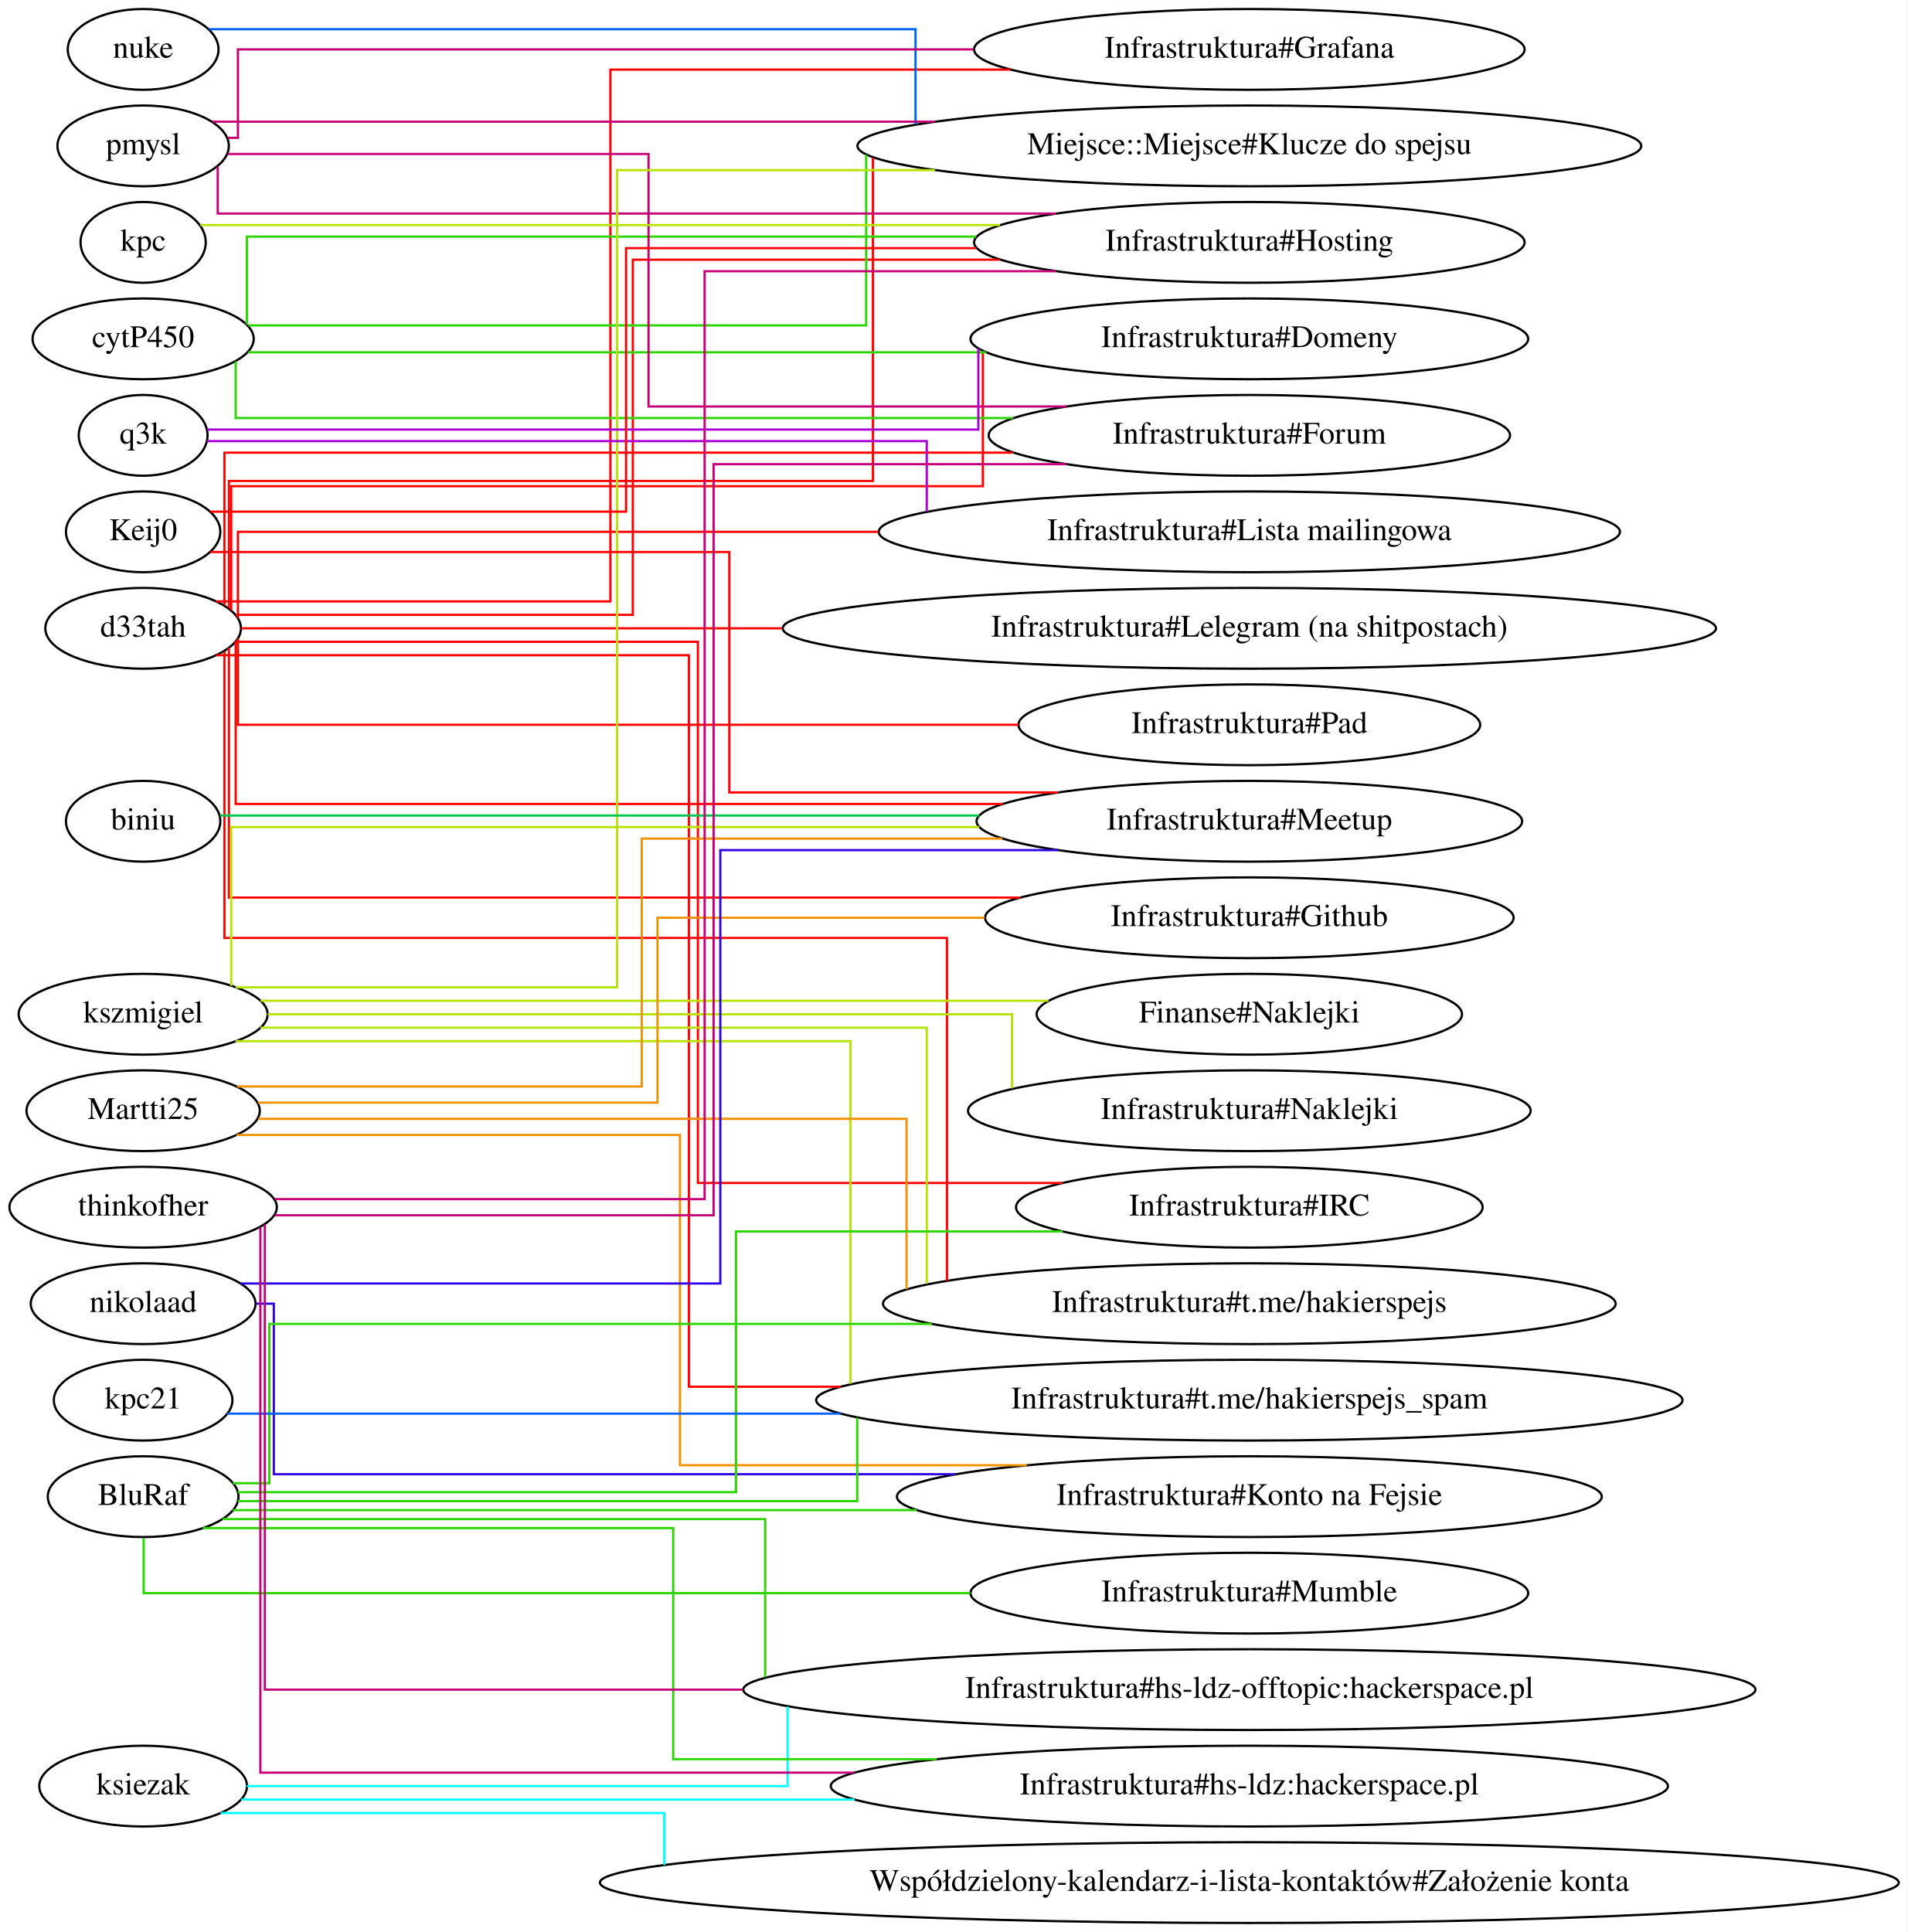
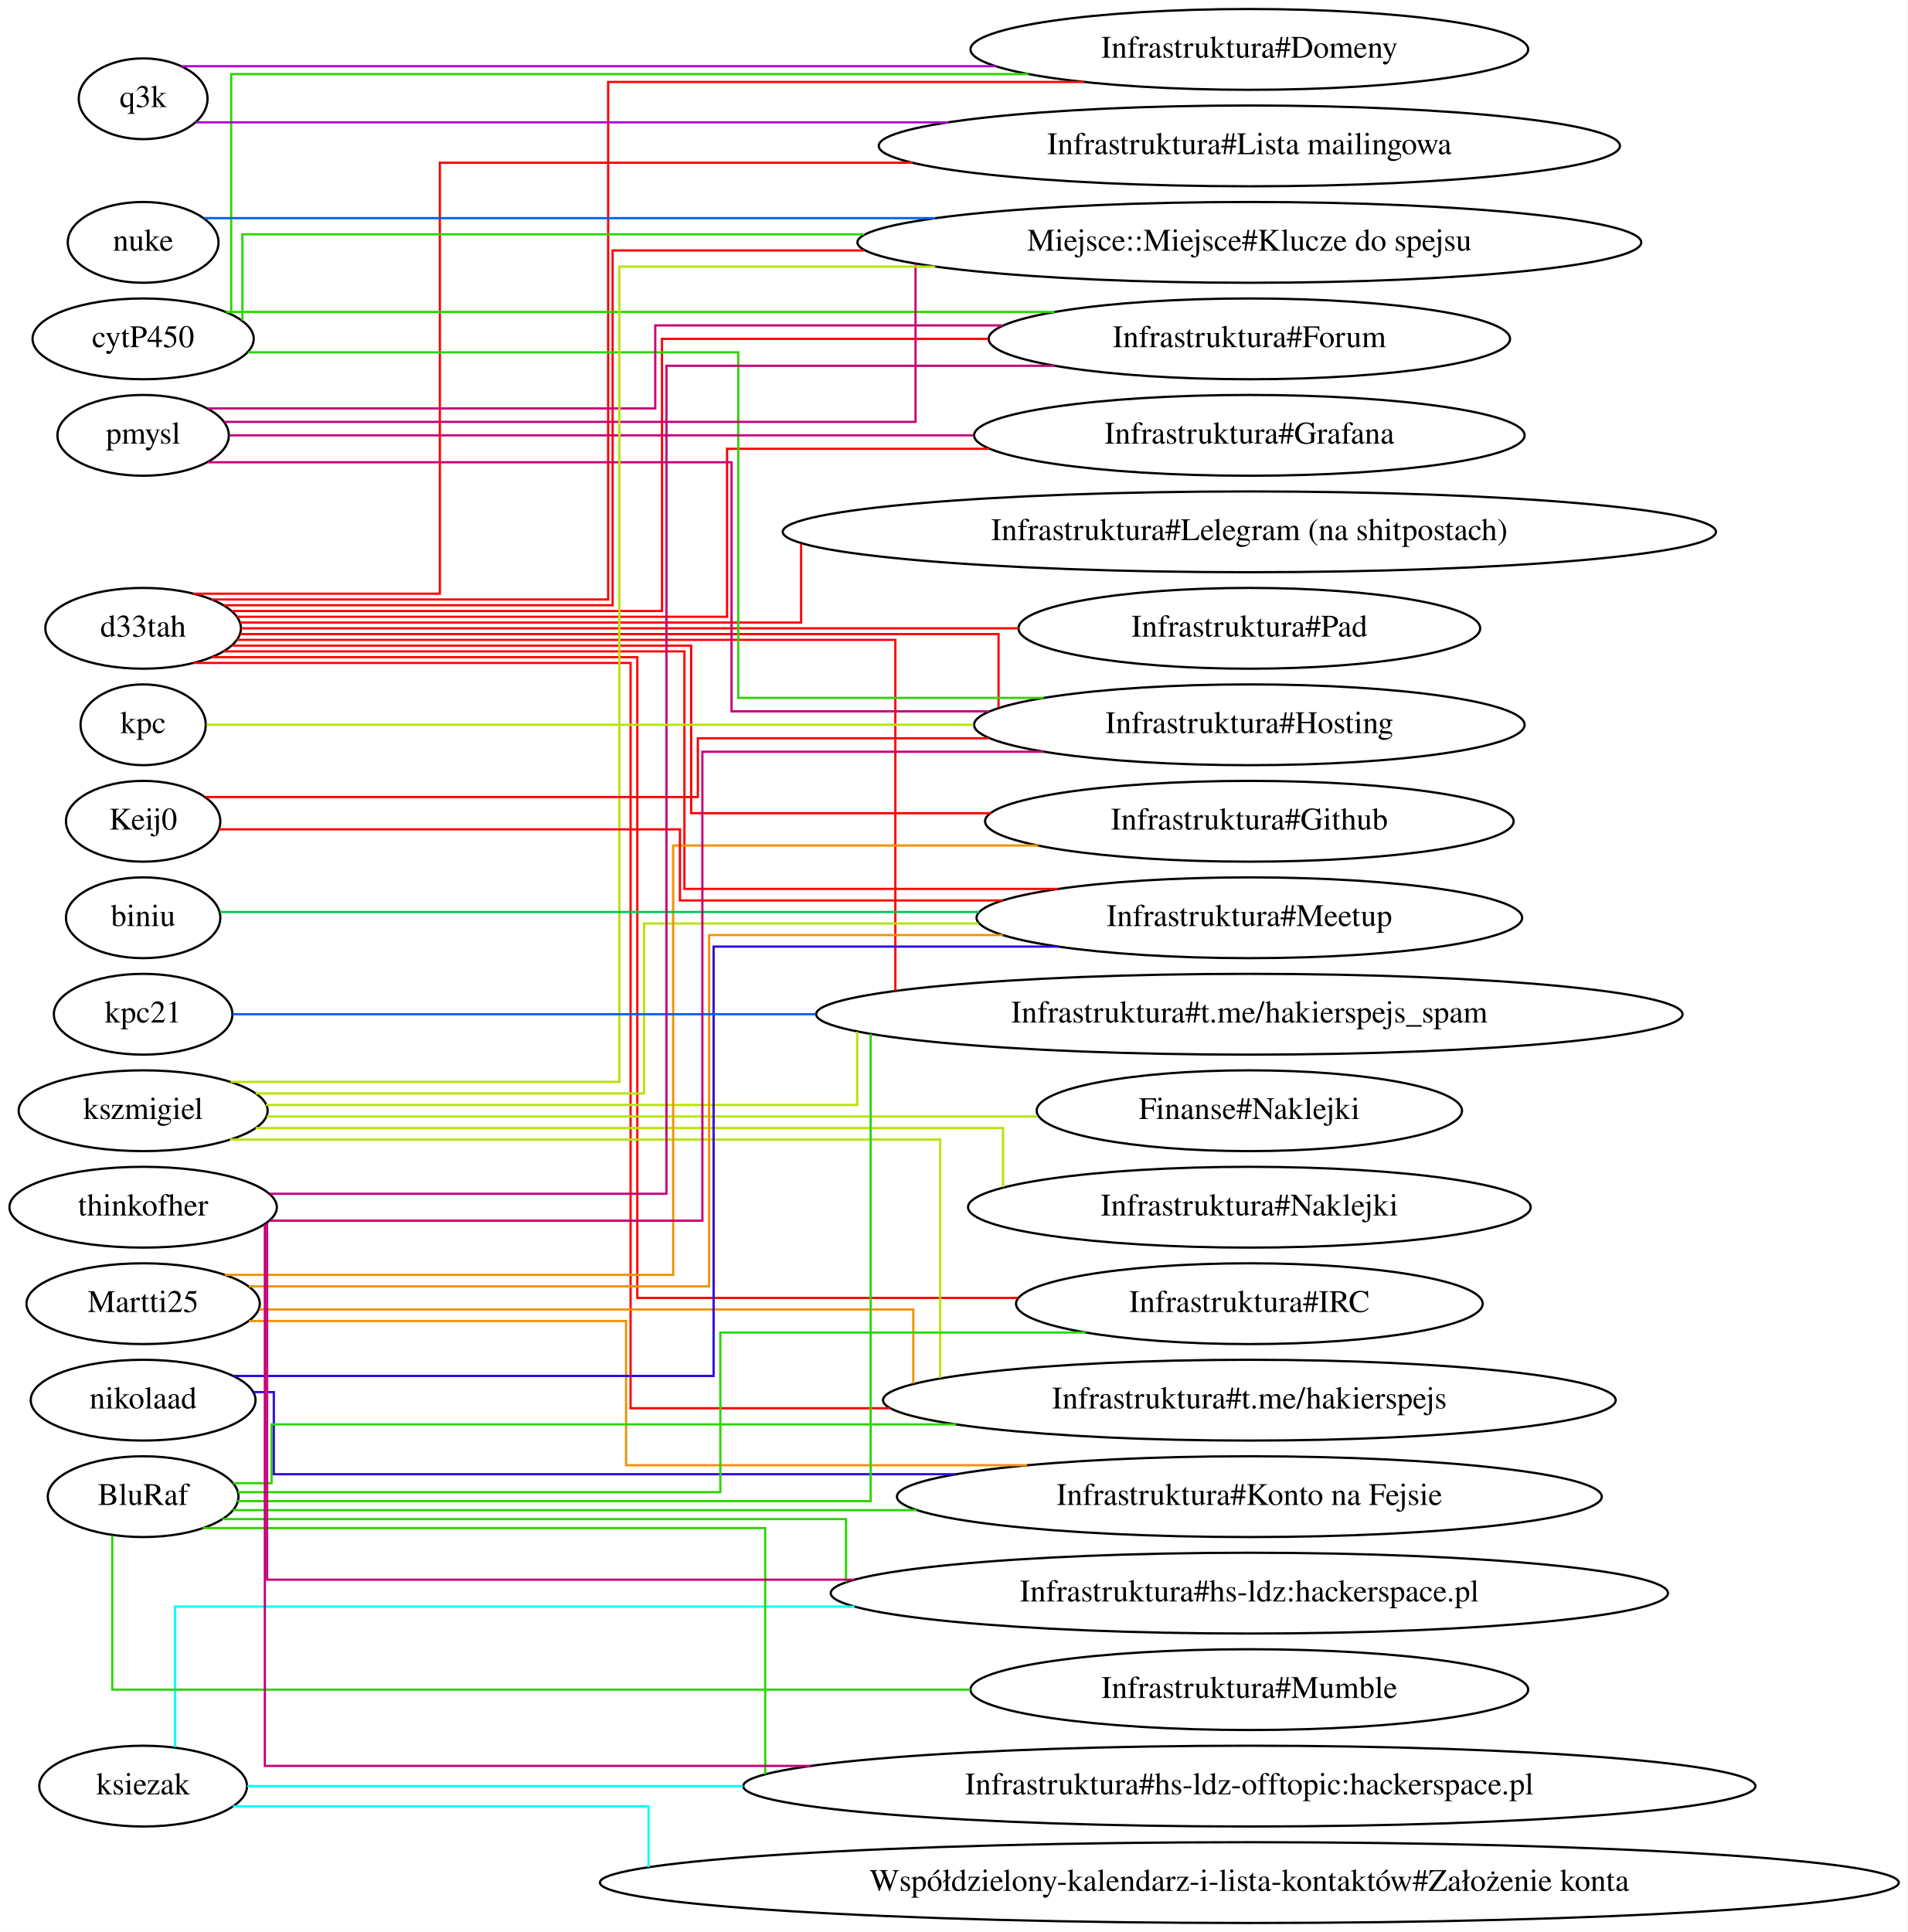
<svg xmlns="http://www.w3.org/2000/svg" width="850pt" height="861pt" viewBox="0.00 0.00 850.04 861.00">
  <g id="graph0" class="graph" transform="scale(1 1) rotate(0) translate(4 857)">
    <polygon fill="#ffffff" stroke="transparent" points="-4,4 -4,-857 846.038,-857 846.038,4 -4,4" />
    <g id="node1" class="node">
      <ellipse fill="none" stroke="#000000" cx="59.795" cy="-577" rx="43.592" ry="18" />
      <text text-anchor="middle" x="59.795" y="-573.3" font-family="Times,serif" font-size="14.00" fill="#000000">d33tah</text>
    </g>
    <g id="node2" class="node">
-       <ellipse fill="none" stroke="#000000" cx="552.814" cy="-749" rx="122.678" ry="18" />
-       <text text-anchor="middle" x="552.814" y="-745.3" font-family="Times,serif" font-size="14.00" fill="#000000">Infrastruktura#Hosting</text>
+       <ellipse fill="none" stroke="#000000" cx="552.814" cy="-706" rx="116.18" ry="18" />
+       <text text-anchor="middle" x="552.814" y="-702.3" font-family="Times,serif" font-size="14.00" fill="#000000">Infrastruktura#Forum</text>
    </g>
    <g id="edge1" class="edge">
-       <path fill="none" stroke="#ff0000" d="M101.101,-583C164.372,-583 278.038,-583 278.038,-583 278.038,-583 278.038,-741.286 278.038,-741.286 278.038,-741.286 365.281,-741.286 441.448,-741.286" />
+       <path fill="none" stroke="#ff0000" d="M99.284,-584.714C165.33,-584.714 291.038,-584.714 291.038,-584.714 291.038,-584.714 291.038,-706 291.038,-706 291.038,-706 366.557,-706 436.471,-706" />
    </g>
    <g id="node3" class="node">
-       <ellipse fill="none" stroke="#000000" cx="552.814" cy="-835" rx="122.678" ry="18" />
-       <text text-anchor="middle" x="552.814" y="-831.3" font-family="Times,serif" font-size="14.00" fill="#000000">Infrastruktura#Grafana</text>
+       <ellipse fill="none" stroke="#000000" cx="552.814" cy="-577" rx="102.882" ry="18" />
+       <text text-anchor="middle" x="552.814" y="-573.3" font-family="Times,serif" font-size="14.00" fill="#000000">Infrastruktura#Pad</text>
    </g>
    <g id="edge2" class="edge">
-       <path fill="none" stroke="#ff0000" d="M92.333,-589C150.901,-589 268.038,-589 268.038,-589 268.038,-589 268.038,-826 268.038,-826 268.038,-826 365.482,-826 446.369,-826" />
+       <path fill="none" stroke="#ff0000" d="M103.547,-577C180.727,-577 342.988,-577 449.909,-577" />
    </g>
    <g id="node4" class="node">
-       <ellipse fill="none" stroke="#000000" cx="552.814" cy="-534" rx="102.882" ry="18" />
-       <text text-anchor="middle" x="552.814" y="-530.3" font-family="Times,serif" font-size="14.00" fill="#000000">Infrastruktura#Pad</text>
+       <ellipse fill="none" stroke="#000000" cx="552.814" cy="-792" rx="165.171" ry="18" />
+       <text text-anchor="middle" x="552.814" y="-788.3" font-family="Times,serif" font-size="14.00" fill="#000000">Infrastruktura#Lista mailingowa</text>
    </g>
    <g id="edge3" class="edge">
-       <path fill="none" stroke="#ff0000" d="M102.038,-572.398C102.038,-561.305 102.038,-534 102.038,-534 102.038,-534 316.92,-534 449.962,-534" />
+       <path fill="none" stroke="#ff0000" d="M82.228,-592.429C119.958,-592.429 192.038,-592.429 192.038,-592.429 192.038,-592.429 192.038,-784.5 192.038,-784.5 192.038,-784.5 303.628,-784.5 402.686,-784.5" />
    </g>
    <g id="node5" class="node">
-       <ellipse fill="none" stroke="#000000" cx="552.814" cy="-577" rx="207.963" ry="18" />
-       <text text-anchor="middle" x="552.814" y="-573.3" font-family="Times,serif" font-size="14.00" fill="#000000">Infrastruktura#Lelegram (na shitpostach)</text>
+       <ellipse fill="none" stroke="#000000" cx="552.814" cy="-276" rx="103.981" ry="18" />
+       <text text-anchor="middle" x="552.814" y="-272.3" font-family="Times,serif" font-size="14.00" fill="#000000">Infrastruktura#IRC</text>
    </g>
    <g id="edge4" class="edge">
-       <path fill="none" stroke="#ff0000" d="M103.547,-577C157.985,-577 254.753,-577 344.572,-577" />
+       <path fill="none" stroke="#ff0000" d="M90.419,-564.143C150.935,-564.143 280.038,-564.143 280.038,-564.143 280.038,-564.143 280.038,-278.571 280.038,-278.571 280.038,-278.571 372.444,-278.571 449.689,-278.571" />
    </g>
    <g id="node6" class="node">
-       <ellipse fill="none" stroke="#000000" cx="552.814" cy="-319" rx="103.981" ry="18" />
-       <text text-anchor="middle" x="552.814" y="-315.3" font-family="Times,serif" font-size="14.00" fill="#000000">Infrastruktura#IRC</text>
+       <ellipse fill="none" stroke="#000000" cx="552.814" cy="-491" rx="117.779" ry="18" />
+       <text text-anchor="middle" x="552.814" y="-487.3" font-family="Times,serif" font-size="14.00" fill="#000000">Infrastruktura#Github</text>
    </g>
    <g id="edge5" class="edge">
-       <path fill="none" stroke="#ff0000" d="M100.9,-571C171.204,-571 307.038,-571 307.038,-571 307.038,-571 307.038,-329.8 307.038,-329.8 307.038,-329.8 398.304,-329.8 469.605,-329.8" />
+       <path fill="none" stroke="#ff0000" d="M99.308,-569.286C168.434,-569.286 304.038,-569.286 304.038,-569.286 304.038,-569.286 304.038,-494.6 304.038,-494.6 304.038,-494.6 372.454,-494.6 437.529,-494.6" />
    </g>
    <g id="node7" class="node">
-       <ellipse fill="none" stroke="#000000" cx="552.814" cy="-233" rx="193.066" ry="18" />
-       <text text-anchor="middle" x="552.814" y="-229.3" font-family="Times,serif" font-size="14.00" fill="#000000">Infrastruktura#t.me/hakierspejs_spam</text>
+       <ellipse fill="none" stroke="#000000" cx="552.814" cy="-620" rx="207.963" ry="18" />
+       <text text-anchor="middle" x="552.814" y="-616.3" font-family="Times,serif" font-size="14.00" fill="#000000">Infrastruktura#Lelegram (na shitpostach)</text>
    </g>
    <g id="edge6" class="edge">
-       <path fill="none" stroke="#ff0000" d="M92.347,-565C158.629,-565 303.038,-565 303.038,-565 303.038,-565 303.038,-239 303.038,-239 303.038,-239 332.218,-239 370.631,-239" />
+       <path fill="none" stroke="#ff0000" d="M103.064,-579.571C184.634,-579.571 353.038,-579.571 353.038,-579.571 353.038,-579.571 353.038,-603.756 353.038,-614.715" />
    </g>
    <g id="node8" class="node">
-       <ellipse fill="none" stroke="#000000" cx="552.814" cy="-491" rx="121.578" ry="18" />
-       <text text-anchor="middle" x="552.814" y="-487.3" font-family="Times,serif" font-size="14.00" fill="#000000">Infrastruktura#Meetup</text>
+       <ellipse fill="none" stroke="#000000" cx="552.814" cy="-405" rx="193.066" ry="18" />
+       <text text-anchor="middle" x="552.814" y="-401.3" font-family="Times,serif" font-size="14.00" fill="#000000">Infrastruktura#t.me/hakierspejs_spam</text>
    </g>
    <g id="edge7" class="edge">
-       <path fill="none" stroke="#ff0000" d="M101.038,-571.116C101.038,-552.91 101.038,-498.714 101.038,-498.714 101.038,-498.714 309.148,-498.714 442.875,-498.714" />
+       <path fill="none" stroke="#ff0000" d="M101.576,-571.857C191.444,-571.857 395.038,-571.857 395.038,-571.857 395.038,-571.857 395.038,-451.967 395.038,-415.438" />
    </g>
    <g id="node9" class="node">
-       <ellipse fill="none" stroke="#000000" cx="552.814" cy="-663" rx="116.18" ry="18" />
-       <text text-anchor="middle" x="552.814" y="-659.3" font-family="Times,serif" font-size="14.00" fill="#000000">Infrastruktura#Forum</text>
+       <ellipse fill="none" stroke="#000000" cx="552.814" cy="-663" rx="122.678" ry="18" />
+       <text text-anchor="middle" x="552.814" y="-659.3" font-family="Times,serif" font-size="14.00" fill="#000000">Infrastruktura#Grafana</text>
    </g>
    <g id="edge8" class="edge">
-       <path fill="none" stroke="#ff0000" d="M96.038,-587.235C96.038,-608.455 96.038,-655.286 96.038,-655.286 96.038,-655.286 312.55,-655.286 447.447,-655.286" />
+       <path fill="none" stroke="#ff0000" d="M101.607,-582.143C175.172,-582.143 320.038,-582.143 320.038,-582.143 320.038,-582.143 320.038,-657 320.038,-657 320.038,-657 378.459,-657 436.767,-657" />
    </g>
    <g id="node10" class="node">
-       <ellipse fill="none" stroke="#000000" cx="552.814" cy="-792" rx="174.669" ry="18" />
-       <text text-anchor="middle" x="552.814" y="-788.3" font-family="Times,serif" font-size="14.00" fill="#000000">Miejsce::Miejsce#Klucze do spejsu</text>
+       <ellipse fill="none" stroke="#000000" cx="552.814" cy="-448" rx="121.578" ry="18" />
+       <text text-anchor="middle" x="552.814" y="-444.3" font-family="Times,serif" font-size="14.00" fill="#000000">Infrastruktura#Meetup</text>
    </g>
    <g id="edge9" class="edge">
-       <path fill="none" stroke="#ff0000" d="M98.038,-585.856C98.038,-603.78 98.038,-642.667 98.038,-642.667 98.038,-642.667 385.038,-642.667 385.038,-642.667 385.038,-642.667 385.038,-760.083 385.038,-786.685" />
+       <path fill="none" stroke="#ff0000" d="M95.651,-566.714C162.854,-566.714 301.038,-566.714 301.038,-566.714 301.038,-566.714 301.038,-460.857 301.038,-460.857 301.038,-460.857 394.532,-460.857 467.574,-460.857" />
    </g>
    <g id="node11" class="node">
-       <ellipse fill="none" stroke="#000000" cx="552.814" cy="-276" rx="163.271" ry="18" />
-       <text text-anchor="middle" x="552.814" y="-272.3" font-family="Times,serif" font-size="14.00" fill="#000000">Infrastruktura#t.me/hakierspejs</text>
+       <ellipse fill="none" stroke="#000000" cx="552.814" cy="-749" rx="174.669" ry="18" />
+       <text text-anchor="middle" x="552.814" y="-745.3" font-family="Times,serif" font-size="14.00" fill="#000000">Miejsce::Miejsce#Klucze do spejsu</text>
    </g>
    <g id="edge10" class="edge">
-       <path fill="none" stroke="#ff0000" d="M96.038,-566.628C96.038,-534.534 96.038,-439 96.038,-439 96.038,-439 418.038,-439 418.038,-439 418.038,-439 418.038,-321.881 418.038,-286.196" />
+       <path fill="none" stroke="#ff0000" d="M95.765,-587.286C155.591,-587.286 269.038,-587.286 269.038,-587.286 269.038,-587.286 269.038,-745.4 269.038,-745.4 269.038,-745.4 321.432,-745.4 381.194,-745.4" />
    </g>
    <g id="node12" class="node">
-       <ellipse fill="none" stroke="#000000" cx="552.814" cy="-620" rx="165.171" ry="18" />
-       <text text-anchor="middle" x="552.814" y="-616.3" font-family="Times,serif" font-size="14.00" fill="#000000">Infrastruktura#Lista mailingowa</text>
+       <ellipse fill="none" stroke="#000000" cx="552.814" cy="-534" rx="122.678" ry="18" />
+       <text text-anchor="middle" x="552.814" y="-530.3" font-family="Times,serif" font-size="14.00" fill="#000000">Infrastruktura#Hosting</text>
    </g>
    <g id="edge11" class="edge">
-       <path fill="none" stroke="#ff0000" d="M102.038,-581.602C102.038,-592.695 102.038,-620 102.038,-620 102.038,-620 258.87,-620 387.521,-620" />
+       <path fill="none" stroke="#ff0000" d="M103.157,-574.429C203.081,-574.429 441.038,-574.429 441.038,-574.429 441.038,-574.429 441.038,-553.543 441.038,-541.795" />
    </g>
    <g id="node13" class="node">
-       <ellipse fill="none" stroke="#000000" cx="552.814" cy="-706" rx="124.278" ry="18" />
-       <text text-anchor="middle" x="552.814" y="-702.3" font-family="Times,serif" font-size="14.00" fill="#000000">Infrastruktura#Domeny</text>
+       <ellipse fill="none" stroke="#000000" cx="552.814" cy="-233" rx="163.271" ry="18" />
+       <text text-anchor="middle" x="552.814" y="-229.3" font-family="Times,serif" font-size="14.00" fill="#000000">Infrastruktura#t.me/hakierspejs</text>
    </g>
    <g id="edge12" class="edge">
-       <path fill="none" stroke="#ff0000" d="M99.038,-585.021C99.038,-602.063 99.038,-640.333 99.038,-640.333 99.038,-640.333 434.038,-640.333 434.038,-640.333 434.038,-640.333 434.038,-684.521 434.038,-700.401" />
+       <path fill="none" stroke="#ff0000" d="M82.225,-561.571C137.731,-561.571 277.038,-561.571 277.038,-561.571 277.038,-561.571 277.038,-229.4 277.038,-229.4 277.038,-229.4 331.965,-229.4 392.793,-229.4" />
    </g>
    <g id="node14" class="node">
-       <ellipse fill="none" stroke="#000000" cx="552.814" cy="-448" rx="117.779" ry="18" />
-       <text text-anchor="middle" x="552.814" y="-444.3" font-family="Times,serif" font-size="14.00" fill="#000000">Infrastruktura#Github</text>
+       <ellipse fill="none" stroke="#000000" cx="552.814" cy="-835" rx="124.278" ry="18" />
+       <text text-anchor="middle" x="552.814" y="-831.3" font-family="Times,serif" font-size="14.00" fill="#000000">Infrastruktura#Domeny</text>
    </g>
    <g id="edge13" class="edge">
-       <path fill="none" stroke="#ff0000" d="M98.038,-568.37C98.038,-540.855 98.038,-457 98.038,-457 98.038,-457 316.67,-457 450.753,-457" />
+       <path fill="none" stroke="#ff0000" d="M90.374,-589.857C148.022,-589.857 267.038,-589.857 267.038,-589.857 267.038,-589.857 267.038,-820.5 267.038,-820.5 267.038,-820.5 394.546,-820.5 479.219,-820.5" />
    </g>
    <g id="node15" class="node">
      <ellipse fill="none" stroke="#000000" cx="59.795" cy="-706" rx="49.291" ry="18" />
      <text text-anchor="middle" x="59.795" y="-702.3" font-family="Times,serif" font-size="14.00" fill="#000000">cytP450</text>
    </g>
    <g id="edge14" class="edge">
-       <path fill="none" stroke="#2bd500" d="M106.038,-712.337C106.038,-724.858 106.038,-751.571 106.038,-751.571 106.038,-751.571 298.735,-751.571 431.026,-751.571" />
+       <path fill="none" stroke="#2bd500" d="M96.851,-718C174.67,-718 356.895,-718 465.955,-718" />
+     </g>
+     <g id="edge17" class="edge">
+       <path fill="none" stroke="#2bd500" d="M104.038,-714.117C104.038,-727.468 104.038,-752.6 104.038,-752.6 104.038,-752.6 254.539,-752.6 381.23,-752.6" />
    </g>
    <g id="edge16" class="edge">
-       <path fill="none" stroke="#2bd500" d="M101.038,-695.983C101.038,-685.551 101.038,-670.714 101.038,-670.714 101.038,-670.714 313.966,-670.714 447.463,-670.714" />
+       <path fill="none" stroke="#2bd500" d="M106.604,-700C182.75,-700 325.038,-700 325.038,-700 325.038,-700 325.038,-546 325.038,-546 325.038,-546 397.86,-546 461.153,-546" />
    </g>
    <g id="edge15" class="edge">
-       <path fill="none" stroke="#2bd500" d="M106.652,-712C196.025,-712 382.038,-712 382.038,-712 382.038,-712 382.038,-772.161 382.038,-788.141" />
-     </g>
-     <g id="edge17" class="edge">
-       <path fill="none" stroke="#2bd500" d="M106.621,-700C181.494,-700 330.42,-700 435.576,-700" />
+       <path fill="none" stroke="#2bd500" d="M99.038,-717.314C99.038,-746.849 99.038,-824 99.038,-824 99.038,-824 320.892,-824 454.351,-824" />
    </g>
    <g id="node16" class="node">
-       <ellipse fill="none" stroke="#000000" cx="59.795" cy="-835" rx="33.595" ry="18" />
-       <text text-anchor="middle" x="59.795" y="-831.3" font-family="Times,serif" font-size="14.00" fill="#000000">nuke</text>
+       <ellipse fill="none" stroke="#000000" cx="59.795" cy="-749" rx="33.595" ry="18" />
+       <text text-anchor="middle" x="59.795" y="-745.3" font-family="Times,serif" font-size="14.00" fill="#000000">nuke</text>
    </g>
    <g id="edge18" class="edge">
-       <path fill="none" stroke="#0061f2" d="M89.145,-844C172.392,-844 404.038,-844 404.038,-844 404.038,-844 404.038,-816.55 404.038,-801.538" />
+       <path fill="none" stroke="#0061f2" d="M87.004,-759.8C147.968,-759.8 299.076,-759.8 412.776,-759.8" />
    </g>
    <g id="node17" class="node">
-       <ellipse fill="none" stroke="#000000" cx="59.795" cy="-792" rx="38.194" ry="18" />
-       <text text-anchor="middle" x="59.795" y="-788.3" font-family="Times,serif" font-size="14.00" fill="#000000">pmysl</text>
+       <ellipse fill="none" stroke="#000000" cx="59.795" cy="-663" rx="38.194" ry="18" />
+       <text text-anchor="middle" x="59.795" y="-659.3" font-family="Times,serif" font-size="14.00" fill="#000000">pmysl</text>
    </g>
    <g id="edge20" class="edge">
-       <path fill="none" stroke="#c60077" d="M93.038,-782.792C93.038,-773.928 93.038,-761.857 93.038,-761.857 93.038,-761.857 333.472,-761.857 466.603,-761.857" />
+       <path fill="none" stroke="#c60077" d="M88.702,-675C150.119,-675 288.038,-675 288.038,-675 288.038,-675 288.038,-712 288.038,-712 288.038,-712 370.079,-712 442.825,-712" />
    </g>
    <g id="edge19" class="edge">
-       <path fill="none" stroke="#c60077" d="M97.517,-795.6C100.295,-795.6 102.038,-795.6 102.038,-795.6 102.038,-795.6 102.038,-835 102.038,-835 102.038,-835 296.46,-835 429.935,-835" />
+       <path fill="none" stroke="#c60077" d="M98.481,-663C168.965,-663 321.052,-663 429.845,-663" />
    </g>
    <g id="edge22" class="edge">
-       <path fill="none" stroke="#c60077" d="M97.495,-788.4C161.617,-788.4 285.038,-788.4 285.038,-788.4 285.038,-788.4 285.038,-675.857 285.038,-675.857 285.038,-675.857 392.601,-675.857 471.382,-675.857" />
+       <path fill="none" stroke="#c60077" d="M95.984,-669C184.367,-669 404.038,-669 404.038,-669 404.038,-669 404.038,-718.318 404.038,-739.509" />
    </g>
    <g id="edge21" class="edge">
-       <path fill="none" stroke="#c60077" d="M90.635,-802.8C153.772,-802.8 301.192,-802.8 412.686,-802.8" />
+       <path fill="none" stroke="#c60077" d="M88.609,-651C156.733,-651 322.038,-651 322.038,-651 322.038,-651 322.038,-540 322.038,-540 322.038,-540 379.282,-540 436.75,-540" />
    </g>
    <g id="node18" class="node">
-       <ellipse fill="none" stroke="#000000" cx="59.795" cy="-405" rx="55.491" ry="18" />
-       <text text-anchor="middle" x="59.795" y="-401.3" font-family="Times,serif" font-size="14.00" fill="#000000">kszmigiel</text>
+       <ellipse fill="none" stroke="#000000" cx="59.795" cy="-362" rx="55.491" ry="18" />
+       <text text-anchor="middle" x="59.795" y="-358.3" font-family="Times,serif" font-size="14.00" fill="#000000">kszmigiel</text>
+     </g>
+     <g id="edge25" class="edge">
+       <path fill="none" stroke="#b6e400" d="M114.503,-364.571C205.493,-364.571 378.038,-364.571 378.038,-364.571 378.038,-364.571 378.038,-385.457 378.038,-397.205" />
+     </g>
+     <g id="edge26" class="edge">
+       <path fill="none" stroke="#b6e400" d="M109.895,-369.714C175.714,-369.714 283.038,-369.714 283.038,-369.714 283.038,-369.714 283.038,-445.429 283.038,-445.429 283.038,-445.429 360.3,-445.429 432.129,-445.429" />
+     </g>
+     <g id="edge27" class="edge">
+       <path fill="none" stroke="#b6e400" d="M98.723,-374.857C159.996,-374.857 272.038,-374.857 272.038,-374.857 272.038,-374.857 272.038,-738.2 272.038,-738.2 272.038,-738.2 342.506,-738.2 412.837,-738.2" />
+     </g>
+     <g id="edge28" class="edge">
+       <path fill="none" stroke="#b6e400" d="M98.488,-349.143C190.56,-349.143 415.038,-349.143 415.038,-349.143 415.038,-349.143 415.038,-270.989 415.038,-242.902" />
+     </g>
+     <g id="node19" class="node">
+       <ellipse fill="none" stroke="#000000" cx="552.814" cy="-319" rx="125.378" ry="18" />
+       <text text-anchor="middle" x="552.814" y="-315.3" font-family="Times,serif" font-size="14.00" fill="#000000">Infrastruktura#Naklejki</text>
+     </g>
+     <g id="edge23" class="edge">
+       <path fill="none" stroke="#b6e400" d="M109.897,-354.286C213.78,-354.286 443.038,-354.286 443.038,-354.286 443.038,-354.286 443.038,-338.357 443.038,-327.904" />
+     </g>
+     <g id="node20" class="node">
+       <ellipse fill="none" stroke="#000000" cx="552.814" cy="-362" rx="94.783" ry="18" />
+       <text text-anchor="middle" x="552.814" y="-358.3" font-family="Times,serif" font-size="14.00" fill="#000000">Finanse#Naklejki</text>
    </g>
    <g id="edge24" class="edge">
-       <path fill="none" stroke="#b6e400" d="M101.007,-393C186.458,-393 375.038,-393 375.038,-393 375.038,-393 375.038,-271.591 375.038,-240.291" />
-     </g>
-     <g id="edge25" class="edge">
-       <path fill="none" stroke="#b6e400" d="M99.038,-417.671C99.038,-441.01 99.038,-488.429 99.038,-488.429 99.038,-488.429 297.968,-488.429 432.401,-488.429" />
-     </g>
-     <g id="edge26" class="edge">
-       <path fill="none" stroke="#b6e400" d="M101.026,-417C162.502,-417 271.038,-417 271.038,-417 271.038,-417 271.038,-781.2 271.038,-781.2 271.038,-781.2 342.033,-781.2 412.751,-781.2" />
-     </g>
-     <g id="edge27" class="edge">
-       <path fill="none" stroke="#b6e400" d="M112.08,-399C209.507,-399 409.038,-399 409.038,-399 409.038,-399 409.038,-313.049 409.038,-284.846" />
-     </g>
-     <g id="node19" class="node">
-       <ellipse fill="none" stroke="#000000" cx="552.814" cy="-405" rx="94.783" ry="18" />
-       <text text-anchor="middle" x="552.814" y="-401.3" font-family="Times,serif" font-size="14.00" fill="#000000">Finanse#Naklejki</text>
-     </g>
-     <g id="edge23" class="edge">
-       <path fill="none" stroke="#b6e400" d="M112.09,-411C195.729,-411 360.604,-411 463.274,-411" />
-     </g>
-     <g id="node20" class="node">
-       <ellipse fill="none" stroke="#000000" cx="552.814" cy="-362" rx="125.378" ry="18" />
-       <text text-anchor="middle" x="552.814" y="-358.3" font-family="Times,serif" font-size="14.00" fill="#000000">Infrastruktura#Naklejki</text>
-     </g>
-     <g id="edge28" class="edge">
-       <path fill="none" stroke="#b6e400" d="M115.277,-405C222.353,-405 447.038,-405 447.038,-405 447.038,-405 447.038,-384.676 447.038,-371.973" />
+       <path fill="none" stroke="#b6e400" d="M114.915,-359.429C198.086,-359.429 356.736,-359.429 458.512,-359.429" />
    </g>
    <g id="node21" class="node">
      <ellipse fill="none" stroke="#000000" cx="59.795" cy="-61" rx="46.292" ry="18" />
      <text text-anchor="middle" x="59.795" y="-57.3" font-family="Times,serif" font-size="14.00" fill="#000000">ksiezak</text>
    </g>
    <g id="node22" class="node">
-       <ellipse fill="none" stroke="#000000" cx="552.814" cy="-104" rx="225.56" ry="18" />
-       <text text-anchor="middle" x="552.814" y="-100.3" font-family="Times,serif" font-size="14.00" fill="#000000">Infrastruktura#hs-ldz-offtopic:hackerspace.pl</text>
+       <ellipse fill="none" stroke="#000000" cx="552.814" cy="-61" rx="225.56" ry="18" />
+       <text text-anchor="middle" x="552.814" y="-57.3" font-family="Times,serif" font-size="14.00" fill="#000000">Infrastruktura#hs-ldz-offtopic:hackerspace.pl</text>
    </g>
    <g id="edge29" class="edge">
-       <path fill="none" stroke="#00ffff" d="M105.945,-61C187.142,-61 347.038,-61 347.038,-61 347.038,-61 347.038,-84.19 347.038,-96.51" />
+       <path fill="none" stroke="#00ffff" d="M106.177,-61C157.474,-61 243.917,-61 327.164,-61" />
    </g>
    <g id="node23" class="node">
      <ellipse fill="none" stroke="#000000" cx="552.814" cy="-18" rx="289.449" ry="18" />
      <text text-anchor="middle" x="552.814" y="-14.3" font-family="Times,serif" font-size="14.00" fill="#000000">Współdzielony-kalendarz-i-lista-kontaktów#Założenie konta</text>
    </g>
    <g id="edge30" class="edge">
-       <path fill="none" stroke="#00ffff" d="M94.313,-49C159.009,-49 292.038,-49 292.038,-49 292.038,-49 292.038,-35.006 292.038,-25.823" />
+       <path fill="none" stroke="#00ffff" d="M99.804,-52C164.53,-52 285.038,-52 285.038,-52 285.038,-52 285.038,-34.815 285.038,-24.88" />
    </g>
    <g id="node24" class="node">
-       <ellipse fill="none" stroke="#000000" cx="552.814" cy="-61" rx="186.567" ry="18" />
-       <text text-anchor="middle" x="552.814" y="-57.3" font-family="Times,serif" font-size="14.00" fill="#000000">Infrastruktura#hs-ldz:hackerspace.pl</text>
+       <ellipse fill="none" stroke="#000000" cx="552.814" cy="-147" rx="186.567" ry="18" />
+       <text text-anchor="middle" x="552.814" y="-143.3" font-family="Times,serif" font-size="14.00" fill="#000000">Infrastruktura#hs-ldz:hackerspace.pl</text>
    </g>
    <g id="edge31" class="edge">
-       <path fill="none" stroke="#00ffff" d="M103.547,-55C164.584,-55 278.833,-55 376.84,-55" />
+       <path fill="none" stroke="#00ffff" d="M74.038,-78.359C74.038,-101.888 74.038,-141 74.038,-141 74.038,-141 240.336,-141 376.915,-141" />
    </g>
    <g id="node25" class="node">
-       <ellipse fill="none" stroke="#000000" cx="59.795" cy="-663" rx="28.695" ry="18" />
-       <text text-anchor="middle" x="59.795" y="-659.3" font-family="Times,serif" font-size="14.00" fill="#000000">q3k</text>
+       <ellipse fill="none" stroke="#000000" cx="59.795" cy="-813" rx="28.695" ry="18" />
+       <text text-anchor="middle" x="59.795" y="-809.3" font-family="Times,serif" font-size="14.00" fill="#000000">q3k</text>
+     </g>
+     <g id="edge33" class="edge">
+       <path fill="none" stroke="#ab00d5" d="M83.242,-802.5C142.518,-802.5 301.936,-802.5 418.633,-802.5" />
    </g>
    <g id="edge32" class="edge">
-       <path fill="none" stroke="#ab00d5" d="M88.375,-660.429C171.784,-660.429 409.038,-660.429 409.038,-660.429 409.038,-660.429 409.038,-640.883 409.038,-628.972" />
-     </g>
-     <g id="edge33" class="edge">
-       <path fill="none" stroke="#ab00d5" d="M88.386,-665.571C175.551,-665.571 432.038,-665.571 432.038,-665.571 432.038,-665.571 432.038,-691.244 432.038,-701.673" />
+       <path fill="none" stroke="#ab00d5" d="M76.766,-827.5C133.192,-827.5 317.839,-827.5 439.891,-827.5" />
    </g>
    <g id="node26" class="node">
-       <ellipse fill="none" stroke="#000000" cx="59.795" cy="-362" rx="51.991" ry="18" />
-       <text text-anchor="middle" x="59.795" y="-358.3" font-family="Times,serif" font-size="14.00" fill="#000000">Martti25</text>
+       <ellipse fill="none" stroke="#000000" cx="59.795" cy="-276" rx="51.991" ry="18" />
+       <text text-anchor="middle" x="59.795" y="-272.3" font-family="Times,serif" font-size="14.00" fill="#000000">Martti25</text>
+     </g>
+     <g id="edge34" class="edge">
+       <path fill="none" stroke="#f29100" d="M96.19,-288.857C162.458,-288.857 296.038,-288.857 296.038,-288.857 296.038,-288.857 296.038,-480.2 296.038,-480.2 296.038,-480.2 385.374,-480.2 458.658,-480.2" />
+     </g>
+     <g id="edge37" class="edge">
+       <path fill="none" stroke="#f29100" d="M106.944,-283.714C179.952,-283.714 312.038,-283.714 312.038,-283.714 312.038,-283.714 312.038,-440.286 312.038,-440.286 312.038,-440.286 379.493,-440.286 442.995,-440.286" />
    </g>
    <g id="edge36" class="edge">
-       <path fill="none" stroke="#f29100" d="M101.597,-372.8C165.976,-372.8 282.038,-372.8 282.038,-372.8 282.038,-372.8 282.038,-483.286 282.038,-483.286 282.038,-483.286 367.713,-483.286 442.679,-483.286" />
-     </g>
-     <g id="edge35" class="edge">
-       <path fill="none" stroke="#f29100" d="M111.101,-358.4C206.151,-358.4 400.038,-358.4 400.038,-358.4 400.038,-358.4 400.038,-301.891 400.038,-282.466" />
-     </g>
-     <g id="edge37" class="edge">
-       <path fill="none" stroke="#f29100" d="M110.956,-365.6C178.519,-365.6 289.038,-365.6 289.038,-365.6 289.038,-365.6 289.038,-448 289.038,-448 289.038,-448 364.581,-448 434.813,-448" />
+       <path fill="none" stroke="#f29100" d="M111.553,-273.429C207.441,-273.429 403.038,-273.429 403.038,-273.429 403.038,-273.429 403.038,-252.087 403.038,-240.415" />
    </g>
    <g id="node27" class="node">
      <ellipse fill="none" stroke="#000000" cx="552.814" cy="-190" rx="157.072" ry="18" />
      <text text-anchor="middle" x="552.814" y="-186.3" font-family="Times,serif" font-size="14.00" fill="#000000">Infrastruktura#Konto na Fejsie</text>
    </g>
-     <g id="edge34" class="edge">
-       <path fill="none" stroke="#f29100" d="M101.468,-351.2C170.012,-351.2 299.038,-351.2 299.038,-351.2 299.038,-351.2 299.038,-204 299.038,-204 299.038,-204 382.43,-204 453.607,-204" />
+     <g id="edge35" class="edge">
+       <path fill="none" stroke="#f29100" d="M107.031,-268.286C170.391,-268.286 275.038,-268.286 275.038,-268.286 275.038,-268.286 275.038,-204 275.038,-204 275.038,-204 373.934,-204 453.707,-204" />
    </g>
    <g id="node28" class="node">
+       <ellipse fill="none" stroke="#000000" cx="59.795" cy="-448" rx="34.394" ry="18" />
+       <text text-anchor="middle" x="59.795" y="-444.3" font-family="Times,serif" font-size="14.00" fill="#000000">biniu</text>
+     </g>
+     <g id="edge38" class="edge">
+       <path fill="none" stroke="#00c64f" d="M94.071,-450.571C162.967,-450.571 321.146,-450.571 432.413,-450.571" />
+     </g>
+     <g id="node29" class="node">
+       <ellipse fill="none" stroke="#000000" cx="59.795" cy="-233" rx="50.091" ry="18" />
+       <text text-anchor="middle" x="59.795" y="-229.3" font-family="Times,serif" font-size="14.00" fill="#000000">nikolaad</text>
+     </g>
+     <g id="edge40" class="edge">
+       <path fill="none" stroke="#2e00e4" d="M100.08,-243.8C171.77,-243.8 314.038,-243.8 314.038,-243.8 314.038,-243.8 314.038,-435.143 314.038,-435.143 314.038,-435.143 399.049,-435.143 467.622,-435.143" />
+     </g>
+     <g id="edge39" class="edge">
+       <path fill="none" stroke="#2e00e4" d="M108.938,-236.6C114.398,-236.6 118.038,-236.6 118.038,-236.6 118.038,-236.6 118.038,-200 118.038,-200 118.038,-200 293.76,-200 421.777,-200" />
+     </g>
+     <g id="node30" class="node">
      <ellipse fill="none" stroke="#000000" cx="59.795" cy="-491" rx="34.394" ry="18" />
-       <text text-anchor="middle" x="59.795" y="-487.3" font-family="Times,serif" font-size="14.00" fill="#000000">biniu</text>
-     </g>
-     <g id="edge38" class="edge">
-       <path fill="none" stroke="#00c64f" d="M94.071,-493.571C162.967,-493.571 321.146,-493.571 432.413,-493.571" />
-     </g>
-     <g id="node29" class="node">
-       <ellipse fill="none" stroke="#000000" cx="59.795" cy="-276" rx="50.091" ry="18" />
-       <text text-anchor="middle" x="59.795" y="-272.3" font-family="Times,serif" font-size="14.00" fill="#000000">nikolaad</text>
-     </g>
-     <g id="edge40" class="edge">
-       <path fill="none" stroke="#2e00e4" d="M103.142,-285C176.454,-285 317.038,-285 317.038,-285 317.038,-285 317.038,-478.143 317.038,-478.143 317.038,-478.143 400.158,-478.143 467.693,-478.143" />
-     </g>
-     <g id="edge39" class="edge">
-       <path fill="none" stroke="#2e00e4" d="M109.94,-276C114.839,-276 118.038,-276 118.038,-276 118.038,-276 118.038,-200 118.038,-200 118.038,-200 293.76,-200 421.777,-200" />
-     </g>
-     <g id="node30" class="node">
-       <ellipse fill="none" stroke="#000000" cx="59.795" cy="-620" rx="34.394" ry="18" />
-       <text text-anchor="middle" x="59.795" y="-616.3" font-family="Times,serif" font-size="14.00" fill="#000000">Keij0</text>
+       <text text-anchor="middle" x="59.795" y="-487.3" font-family="Times,serif" font-size="14.00" fill="#000000">Keij0</text>
    </g>
    <g id="edge41" class="edge">
-       <path fill="none" stroke="#ff0000" d="M89.723,-629C148.866,-629 275.038,-629 275.038,-629 275.038,-629 275.038,-746.429 275.038,-746.429 275.038,-746.429 356.342,-746.429 430.977,-746.429" />
+       <path fill="none" stroke="#ff0000" d="M93.565,-487.4C159.513,-487.4 299.038,-487.4 299.038,-487.4 299.038,-487.4 299.038,-455.714 299.038,-455.714 299.038,-455.714 374.394,-455.714 442.98,-455.714" />
    </g>
    <g id="edge42" class="edge">
-       <path fill="none" stroke="#ff0000" d="M89.763,-611C158.383,-611 321.038,-611 321.038,-611 321.038,-611 321.038,-503.857 321.038,-503.857 321.038,-503.857 401.41,-503.857 467.496,-503.857" />
+       <path fill="none" stroke="#ff0000" d="M87.676,-501.8C152.337,-501.8 307.038,-501.8 307.038,-501.8 307.038,-501.8 307.038,-528 307.038,-528 307.038,-528 373.127,-528 436.763,-528" />
    </g>
    <g id="node31" class="node">
      <ellipse fill="none" stroke="#000000" cx="59.795" cy="-190" rx="42.494" ry="18" />
      <text text-anchor="middle" x="59.795" y="-186.3" font-family="Times,serif" font-size="14.00" fill="#000000">BluRaf</text>
    </g>
+     <g id="edge44" class="edge">
+       <path fill="none" stroke="#2bd500" d="M101.985,-192C174.964,-192 317.038,-192 317.038,-192 317.038,-192 317.038,-263.143 317.038,-263.143 317.038,-263.143 410.583,-263.143 479.827,-263.143" />
+     </g>
+     <g id="edge46" class="edge">
+       <path fill="none" stroke="#2bd500" d="M101.851,-188C189.584,-188 384.038,-188 384.038,-188 384.038,-188 384.038,-355.627 384.038,-396.225" />
+     </g>
+     <g id="edge48" class="edge">
+       <path fill="none" stroke="#2bd500" d="M99.863,-196C109.484,-196 117.038,-196 117.038,-196 117.038,-196 117.038,-222.2 117.038,-222.2 117.038,-222.2 293.706,-222.2 422.067,-222.2" />
+     </g>
+     <g id="edge49" class="edge">
+       <path fill="none" stroke="#2bd500" d="M86.378,-176C155.77,-176 337.038,-176 337.038,-176 337.038,-176 337.038,-88.737 337.038,-66.24" />
+     </g>
+     <g id="edge43" class="edge">
+       <path fill="none" stroke="#2bd500" d="M95.119,-180C177.04,-180 373.038,-180 373.038,-180 373.038,-180 373.038,-161.049 373.038,-151.869" />
+     </g>
+     <g id="edge47" class="edge">
+       <path fill="none" stroke="#2bd500" d="M99.723,-184C165.343,-184 299.213,-184 404.507,-184" />
+     </g>
+     <g id="node32" class="node">
+       <ellipse fill="none" stroke="#000000" cx="552.814" cy="-104" rx="124.278" ry="18" />
+       <text text-anchor="middle" x="552.814" y="-100.3" font-family="Times,serif" font-size="14.00" fill="#000000">Infrastruktura#Mumble</text>
+     </g>
    <g id="edge45" class="edge">
-       <path fill="none" stroke="#2bd500" d="M101.957,-192C176.56,-192 324.038,-192 324.038,-192 324.038,-192 324.038,-308.2 324.038,-308.2 324.038,-308.2 404.161,-308.2 469.573,-308.2" />
-     </g>
-     <g id="edge46" class="edge">
-       <path fill="none" stroke="#2bd500" d="M102.055,-188C188.623,-188 378.038,-188 378.038,-188 378.038,-188 378.038,-212.269 378.038,-225.162" />
-     </g>
-     <g id="edge47" class="edge">
-       <path fill="none" stroke="#2bd500" d="M99.77,-196C108.931,-196 116.038,-196 116.038,-196 116.038,-196 116.038,-267 116.038,-267 116.038,-267 283.734,-267 411.307,-267" />
-     </g>
-     <g id="edge43" class="edge">
-       <path fill="none" stroke="#2bd500" d="M95.189,-180C169.931,-180 337.038,-180 337.038,-180 337.038,-180 337.038,-126.892 337.038,-109.466" />
-     </g>
-     <g id="edge48" class="edge">
-       <path fill="none" stroke="#2bd500" d="M86.436,-176C148.219,-176 296.038,-176 296.038,-176 296.038,-176 296.038,-73 296.038,-73 296.038,-73 353.166,-73 413.53,-73" />
-     </g>
-     <g id="edge49" class="edge">
-       <path fill="none" stroke="#2bd500" d="M99.723,-184C165.343,-184 299.213,-184 404.507,-184" />
-     </g>
-     <g id="node32" class="node">
-       <ellipse fill="none" stroke="#000000" cx="552.814" cy="-147" rx="124.278" ry="18" />
-       <text text-anchor="middle" x="552.814" y="-143.3" font-family="Times,serif" font-size="14.00" fill="#000000">Infrastruktura#Mumble</text>
-     </g>
-     <g id="edge44" class="edge">
-       <path fill="none" stroke="#2bd500" d="M60.038,-171.515C60.038,-159.86 60.038,-147 60.038,-147 60.038,-147 282.485,-147 428.466,-147" />
+       <path fill="none" stroke="#2bd500" d="M46.038,-172.597C46.038,-147.467 46.038,-104 46.038,-104 46.038,-104 278.477,-104 428.518,-104" />
    </g>
    <g id="node33" class="node">
-       <ellipse fill="none" stroke="#000000" cx="59.795" cy="-233" rx="39.794" ry="18" />
-       <text text-anchor="middle" x="59.795" y="-229.3" font-family="Times,serif" font-size="14.00" fill="#000000">kpc21</text>
+       <ellipse fill="none" stroke="#000000" cx="59.795" cy="-405" rx="39.794" ry="18" />
+       <text text-anchor="middle" x="59.795" y="-401.3" font-family="Times,serif" font-size="14.00" fill="#000000">kpc21</text>
    </g>
    <g id="edge50" class="edge">
-       <path fill="none" stroke="#0061f2" d="M97.256,-227C155.288,-227 270.678,-227 370.8,-227" />
+       <path fill="none" stroke="#0061f2" d="M99.723,-405C156.288,-405 263.567,-405 359.54,-405" />
    </g>
    <g id="node34" class="node">
      <ellipse fill="none" stroke="#000000" cx="59.795" cy="-319" rx="59.59" ry="18" />
      <text text-anchor="middle" x="59.795" y="-315.3" font-family="Times,serif" font-size="14.00" fill="#000000">thinkofher</text>
    </g>
+     <g id="edge51" class="edge">
+       <path fill="none" stroke="#c60077" d="M116.256,-325C185.285,-325 293.038,-325 293.038,-325 293.038,-325 293.038,-694 293.038,-694 293.038,-694 390.432,-694 465.951,-694" />
+     </g>
+     <g id="edge53" class="edge">
+       <path fill="none" stroke="#c60077" d="M116.352,-313C189.889,-313 309.038,-313 309.038,-313 309.038,-313 309.038,-522 309.038,-522 309.038,-522 391.897,-522 461,-522" />
+     </g>
    <g id="edge52" class="edge">
-       <path fill="none" stroke="#c60077" d="M118.466,-322.6C192.43,-322.6 310.038,-322.6 310.038,-322.6 310.038,-322.6 310.038,-736.143 310.038,-736.143 310.038,-736.143 396.756,-736.143 466.536,-736.143" />
-     </g>
-     <g id="edge53" class="edge">
-       <path fill="none" stroke="#c60077" d="M118.442,-315.4C193.527,-315.4 314.038,-315.4 314.038,-315.4 314.038,-315.4 314.038,-650.143 314.038,-650.143 314.038,-650.143 402.137,-650.143 471.308,-650.143" />
-     </g>
-     <g id="edge51" class="edge">
-       <path fill="none" stroke="#c60077" d="M114.038,-311.348C114.038,-273.048 114.038,-104 114.038,-104 114.038,-104 219.489,-104 326.999,-104" />
+       <path fill="none" stroke="#c60077" d="M114.038,-311.275C114.038,-269.246 114.038,-70 114.038,-70 114.038,-70 240.389,-70 357.486,-70" />
    </g>
    <g id="edge54" class="edge">
-       <path fill="none" stroke="#c60077" d="M112.038,-310.031C112.038,-265.14 112.038,-67 112.038,-67 112.038,-67 253.934,-67 376.707,-67" />
+       <path fill="none" stroke="#c60077" d="M115.038,-311.867C115.038,-280.094 115.038,-153 115.038,-153 115.038,-153 255,-153 376.646,-153" />
    </g>
    <g id="node35" class="node">
-       <ellipse fill="none" stroke="#000000" cx="59.795" cy="-749" rx="27.895" ry="18" />
-       <text text-anchor="middle" x="59.795" y="-745.3" font-family="Times,serif" font-size="14.00" fill="#000000">kpc</text>
+       <ellipse fill="none" stroke="#000000" cx="59.795" cy="-534" rx="27.895" ry="18" />
+       <text text-anchor="middle" x="59.795" y="-530.3" font-family="Times,serif" font-size="14.00" fill="#000000">kpc</text>
    </g>
    <g id="edge55" class="edge">
-       <path fill="none" stroke="#b6e400" d="M85.263,-756.714C150.234,-756.714 325.223,-756.714 441.715,-756.714" />
+       <path fill="none" stroke="#b6e400" d="M88.072,-534C152.882,-534 315.373,-534 429.88,-534" />
    </g>
  </g>
</svg>
